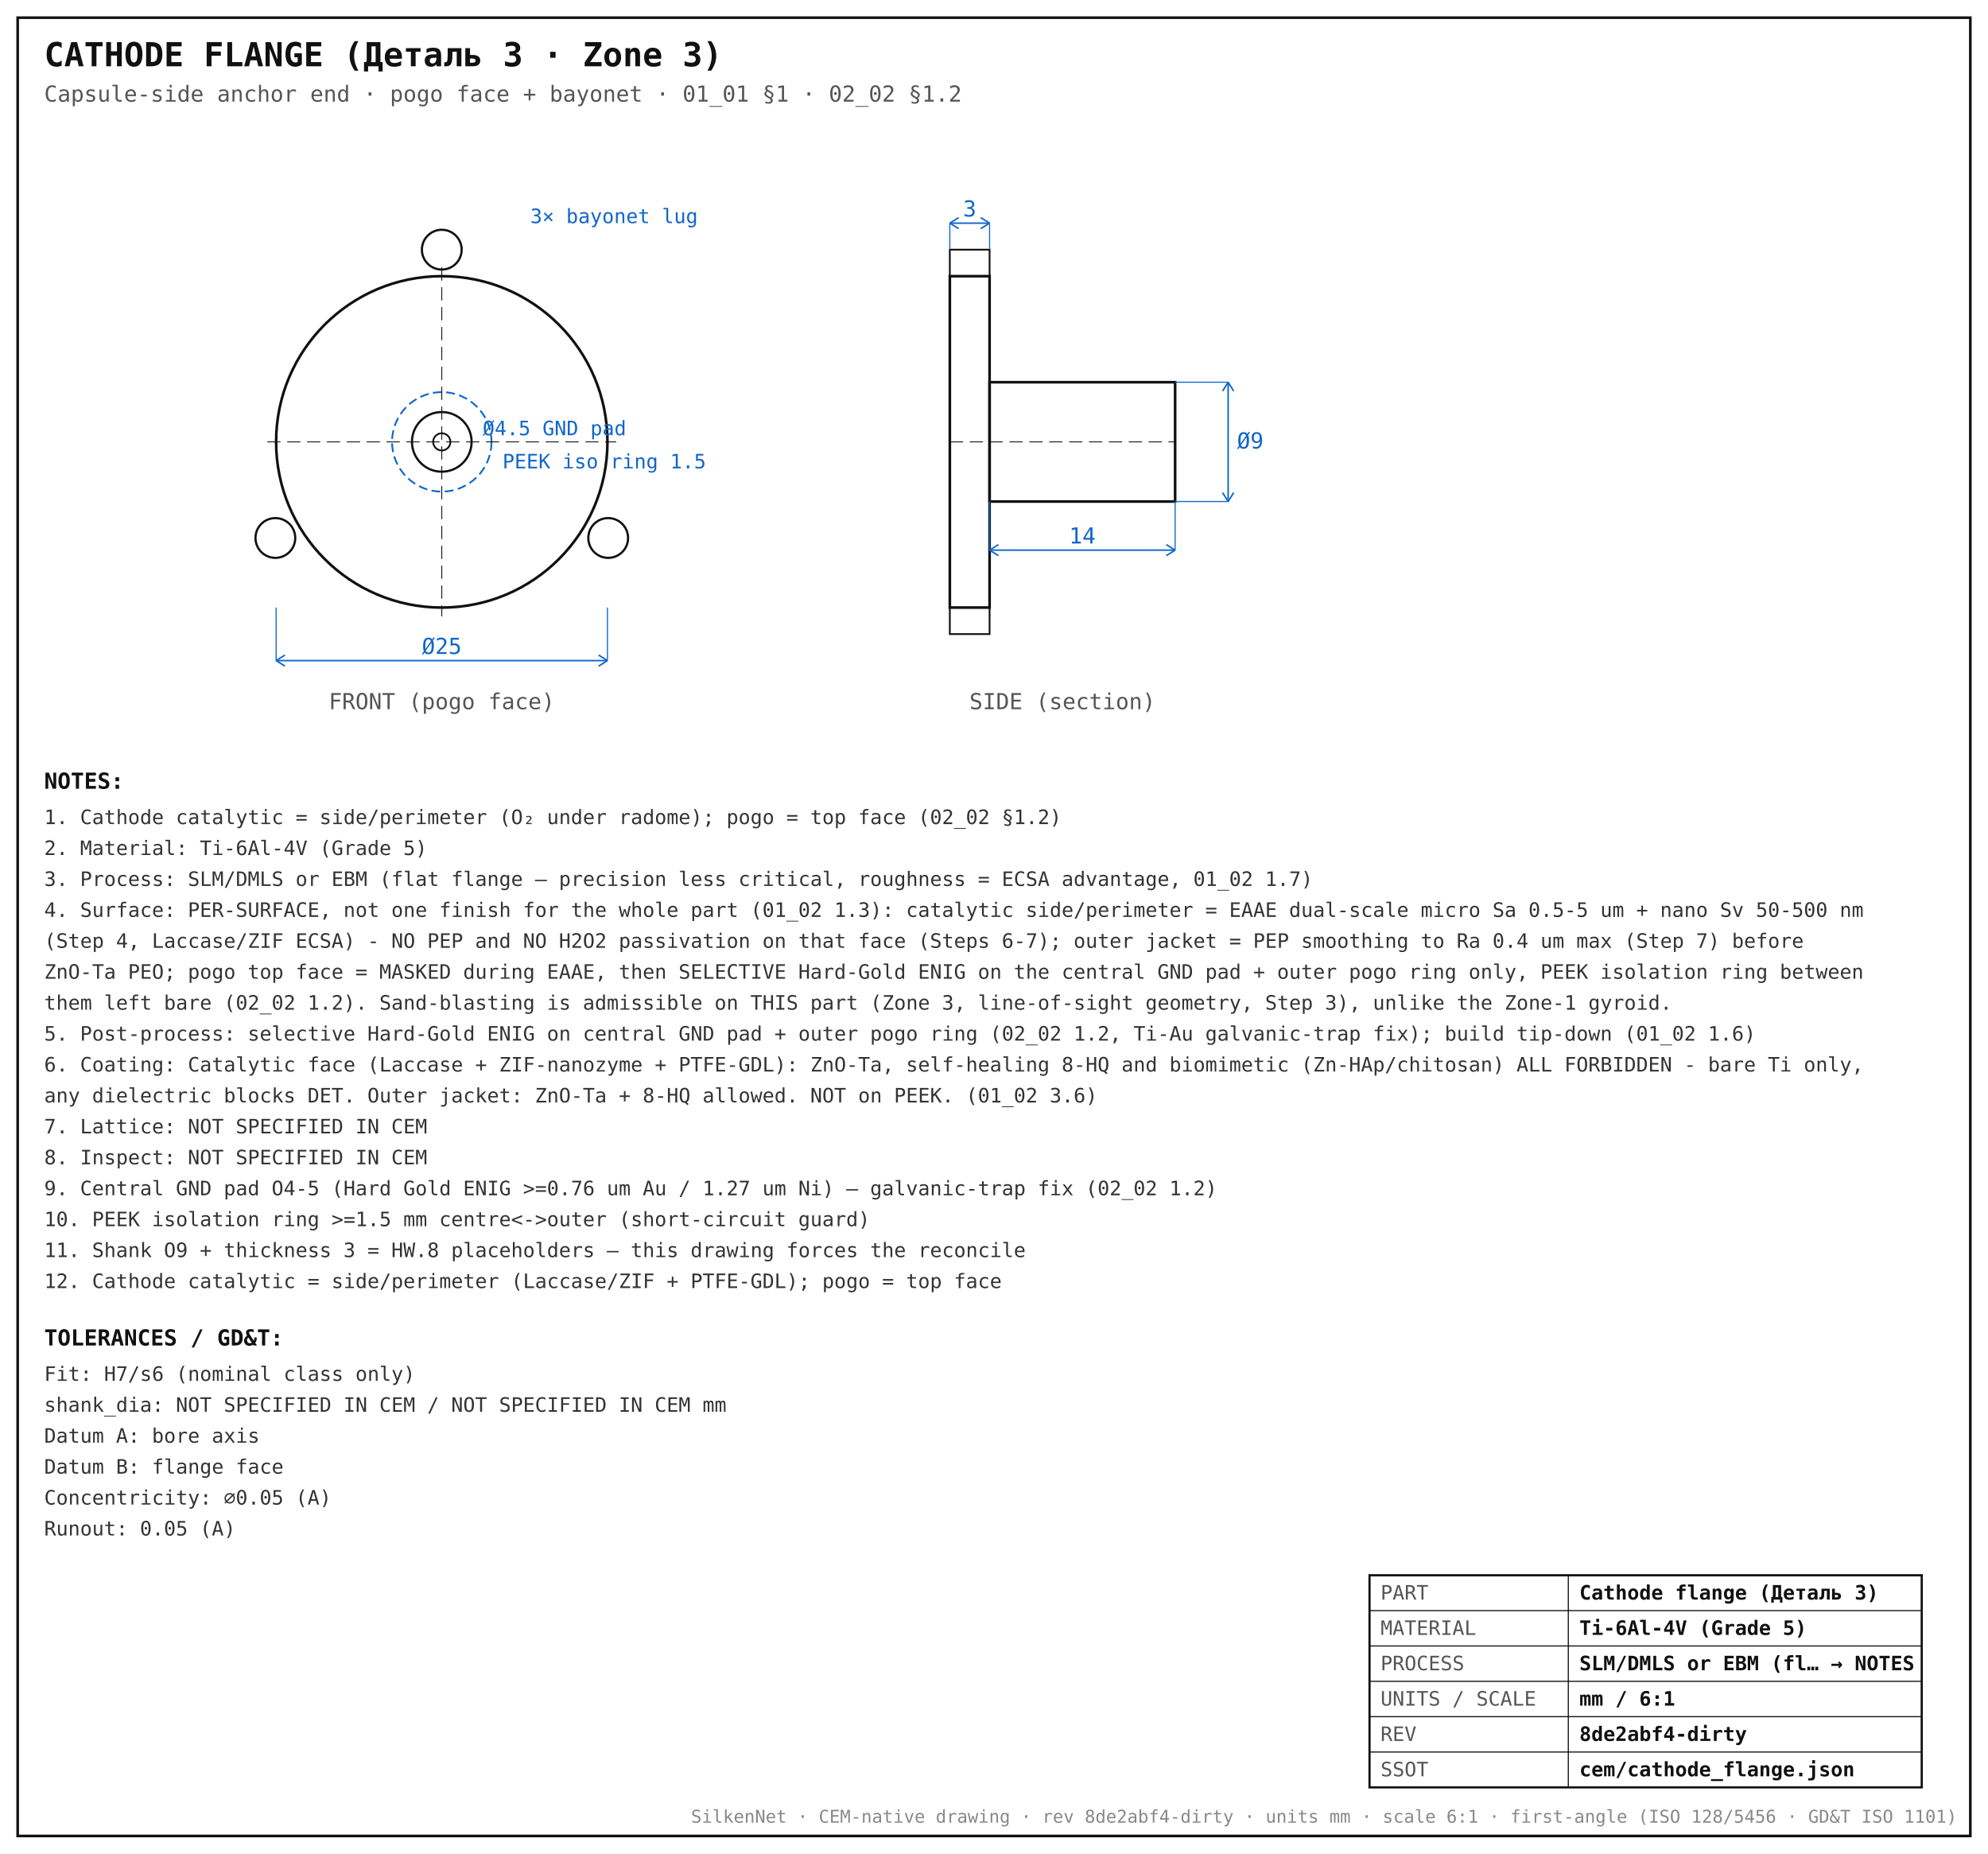
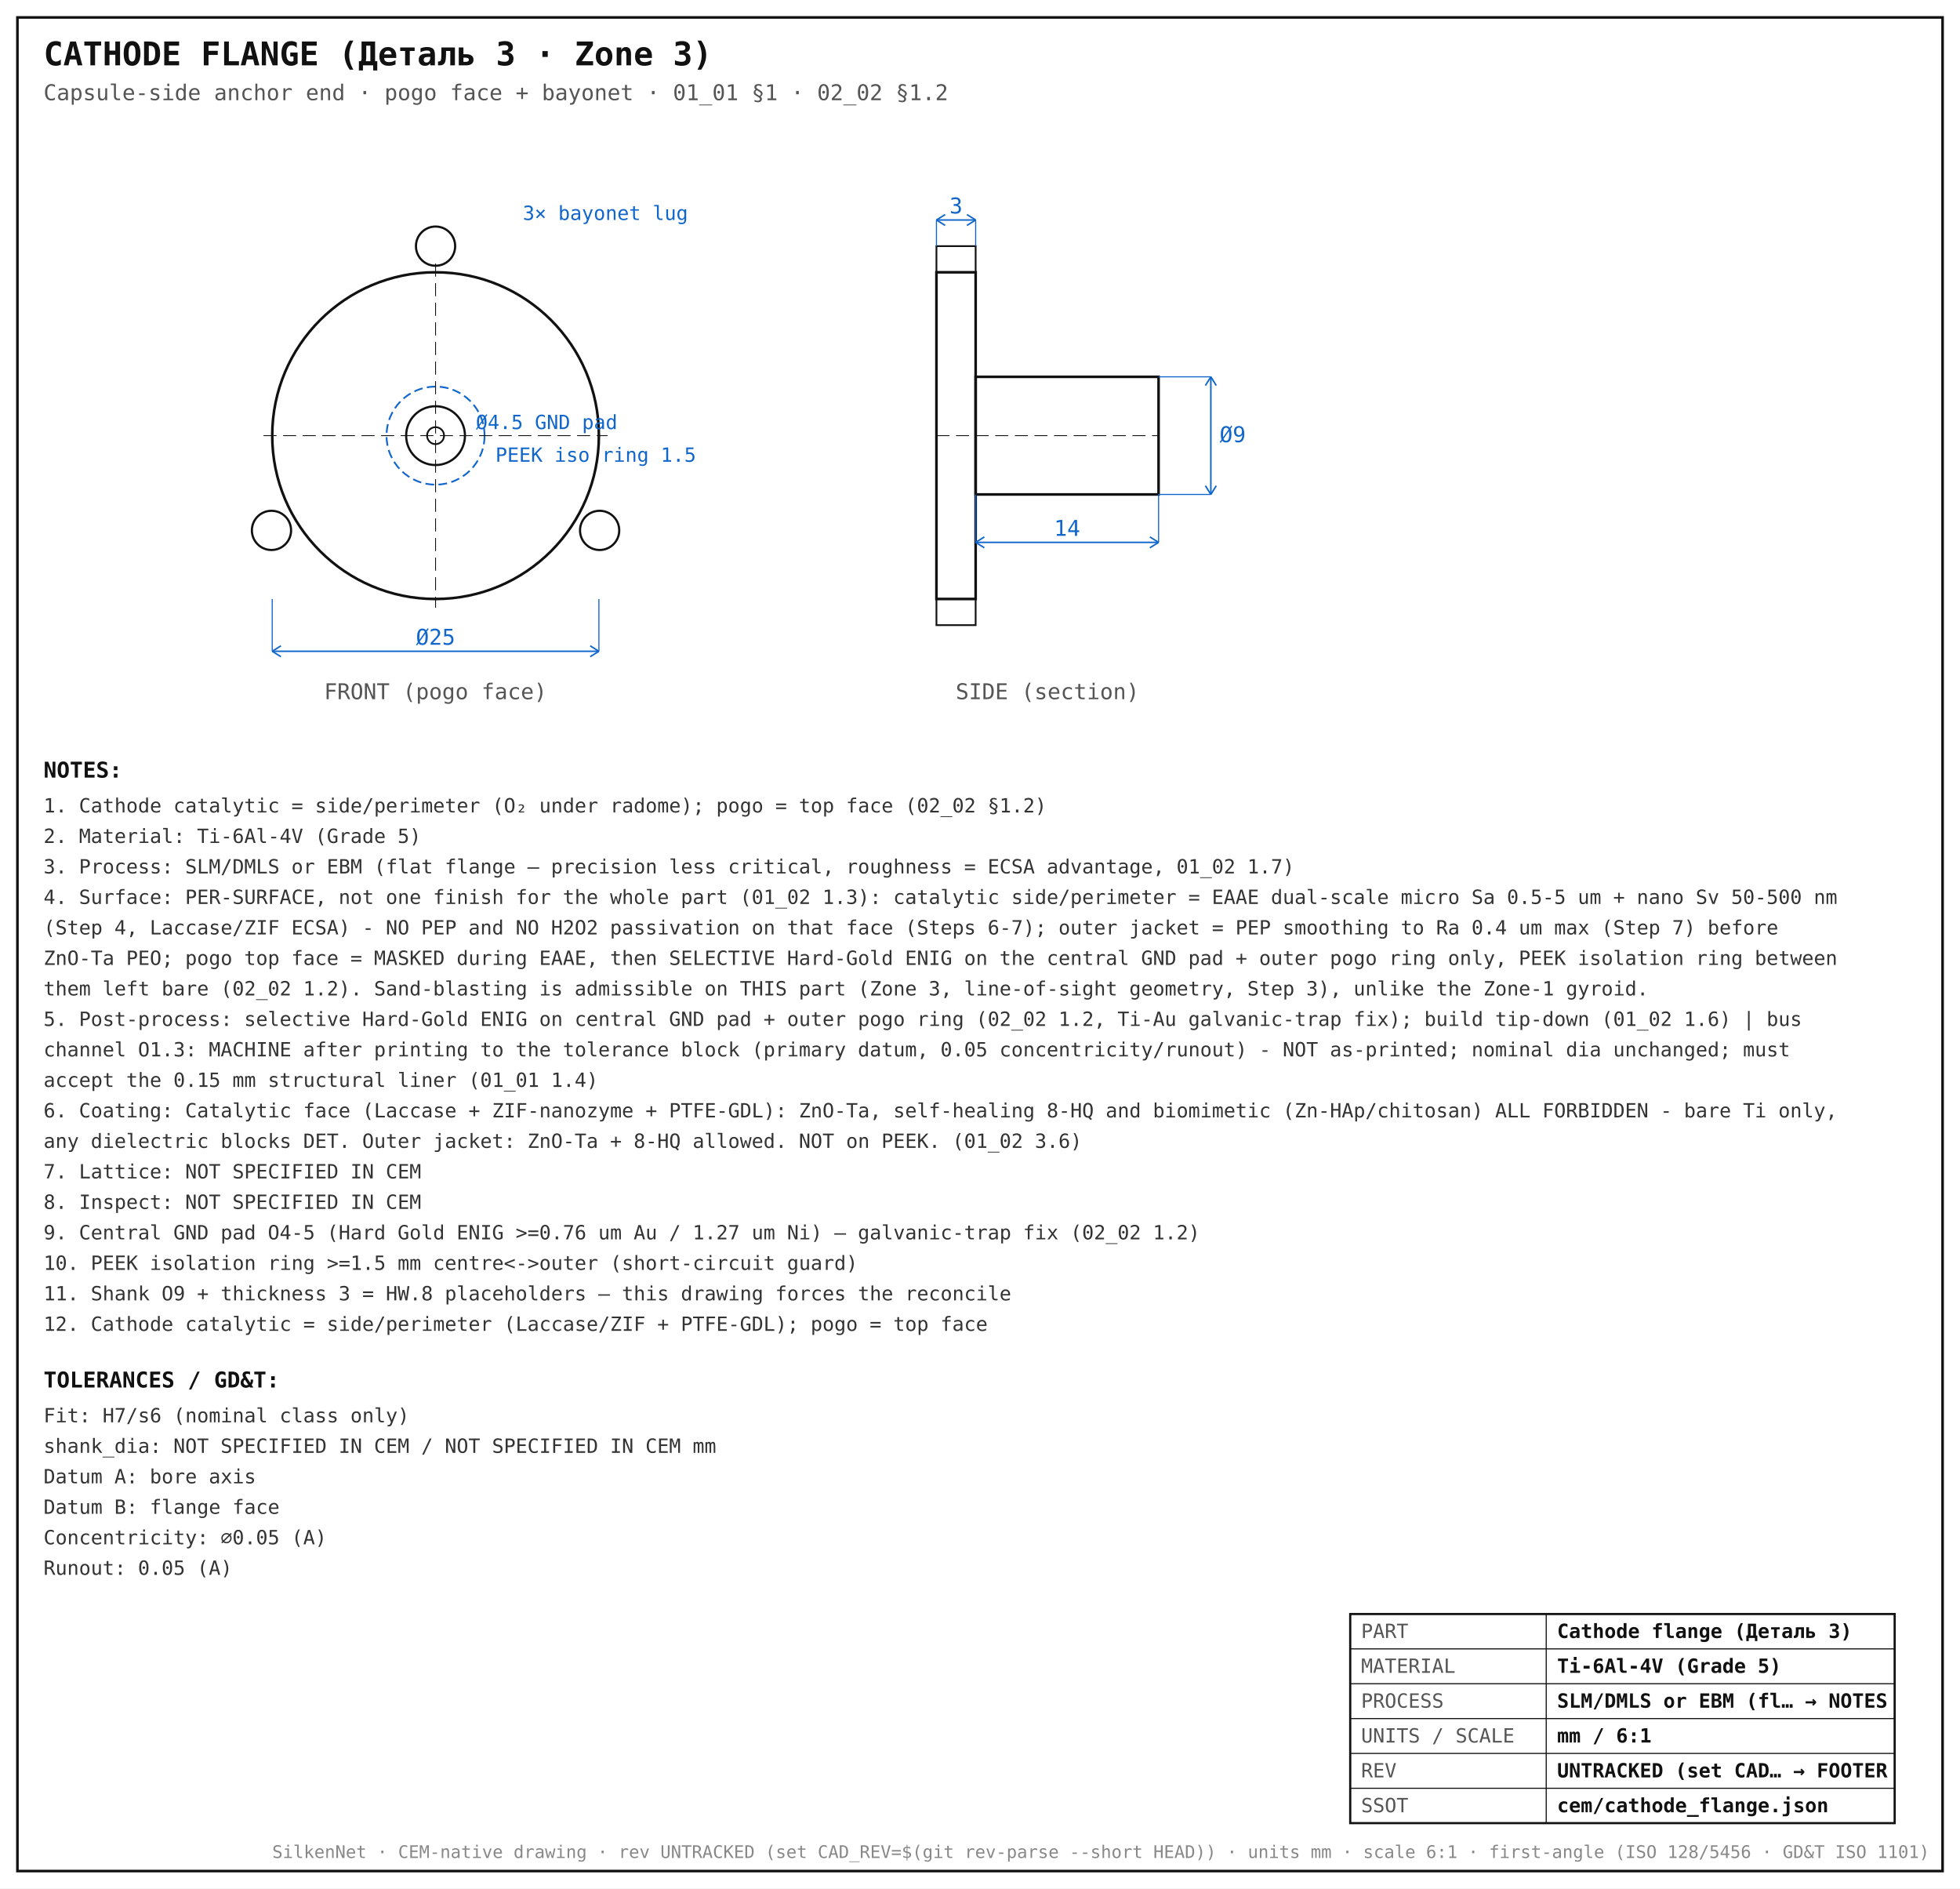
- <svg xmlns="http://www.w3.org/2000/svg" width="900" height="839" viewBox="0 0 900 839">
-   <rect x="0" y="0" width="900" height="839" fill="white" />
-   <rect x="8" y="8" width="884" height="823" fill="none" stroke="#111" stroke-width="1.2" />
+ <svg xmlns="http://www.w3.org/2000/svg" width="900" height="867" viewBox="0 0 900 867">
+   <rect x="0" y="0" width="900" height="867" fill="white" />
+   <rect x="8" y="8" width="884" height="851" fill="none" stroke="#111" stroke-width="1.2" />
  <text x="20" y="30" font-family="monospace" font-size="15" text-anchor="start" fill="#111" font-weight="bold">CATHODE FLANGE  (Деталь 3 · Zone 3)</text>
  <text x="20" y="46" font-family="monospace" font-size="10" text-anchor="start" fill="#555" font-weight="normal">Capsule-side anchor end · pogo face + bayonet · 01_01 §1 · 02_02 §1.2</text>
  <circle cx="200" cy="113" r="9" fill="none" stroke="#111" stroke-width="1" />
  <circle cx="275.34" cy="243.5" r="9" fill="none" stroke="#111" stroke-width="1" />
  <circle cx="124.66" cy="243.5" r="9" fill="none" stroke="#111" stroke-width="1" />
  <circle cx="200" cy="200" r="75" fill="none" stroke="#111" stroke-width="1.2" />
  <circle cx="200" cy="200" r="22.5" fill="none" stroke="#1166cc" stroke-width="0.8" stroke-dasharray="4 2" />
  <circle cx="200" cy="200" r="13.5" fill="none" stroke="#111" stroke-width="1" />
  <circle cx="200" cy="200" r="3.9" fill="none" stroke="#111" stroke-width="0.8" />
  <line x1="121" y1="200" x2="279" y2="200" stroke="#111" stroke-width="0.4" stroke-dasharray="6 3" />
  <line x1="200" y1="121" x2="200" y2="279" stroke="#111" stroke-width="0.4" stroke-dasharray="6 3" />
  <text x="200" y="321" font-family="monospace" font-size="10" text-anchor="middle" fill="#555" font-weight="normal">FRONT (pogo face)</text>
  <line x1="125" y1="275" x2="125" y2="299" stroke="#1166cc" stroke-width="0.5" />
  <line x1="275" y1="275" x2="275" y2="299" stroke="#1166cc" stroke-width="0.5" />
  <line x1="125" y1="299" x2="275" y2="299" stroke="#1166cc" stroke-width="0.7" />
  <line x1="125" y1="299" x2="129" y2="296.5" stroke="#1166cc" stroke-width="0.7" />
  <line x1="125" y1="299" x2="129" y2="301.5" stroke="#1166cc" stroke-width="0.7" />
  <line x1="275" y1="299" x2="271" y2="296.5" stroke="#1166cc" stroke-width="0.7" />
  <line x1="275" y1="299" x2="271" y2="301.5" stroke="#1166cc" stroke-width="0.7" />
  <text x="200" y="296" font-family="monospace" font-size="10" text-anchor="middle" fill="#1166cc" font-weight="normal">Ø25</text>
  <text x="218.5" y="197" font-family="monospace" font-size="9" text-anchor="start" fill="#1166cc" font-weight="normal">Ø4.5 GND pad</text>
  <text x="227.5" y="212" font-family="monospace" font-size="9" text-anchor="start" fill="#1166cc" font-weight="normal">PEEK iso ring 1.5</text>
  <text x="278" y="101" font-family="monospace" font-size="9" text-anchor="middle" fill="#1166cc" font-weight="normal">3× bayonet lug</text>
  <rect x="430" y="125" width="18" height="150" fill="none" stroke="#111" stroke-width="1.2" />
  <rect x="448" y="173" width="84" height="54" fill="none" stroke="#111" stroke-width="1.2" />
  <rect x="430" y="113" width="18" height="12" fill="none" stroke="#111" stroke-width="0.8" />
  <rect x="430" y="275" width="18" height="12" fill="none" stroke="#111" stroke-width="0.8" />
  <line x1="430" y1="200" x2="532" y2="200" stroke="#111" stroke-width="0.4" stroke-dasharray="6 3" />
  <text x="481" y="321" font-family="monospace" font-size="10" text-anchor="middle" fill="#555" font-weight="normal">SIDE (section)</text>
  <line x1="430" y1="113" x2="430" y2="101" stroke="#1166cc" stroke-width="0.5" />
  <line x1="448" y1="113" x2="448" y2="101" stroke="#1166cc" stroke-width="0.5" />
  <line x1="430" y1="101" x2="448" y2="101" stroke="#1166cc" stroke-width="0.7" />
  <line x1="430" y1="101" x2="434" y2="98.5" stroke="#1166cc" stroke-width="0.7" />
  <line x1="430" y1="101" x2="434" y2="103.5" stroke="#1166cc" stroke-width="0.7" />
  <line x1="448" y1="101" x2="444" y2="98.5" stroke="#1166cc" stroke-width="0.7" />
  <line x1="448" y1="101" x2="444" y2="103.5" stroke="#1166cc" stroke-width="0.7" />
  <text x="439" y="98" font-family="monospace" font-size="10" text-anchor="middle" fill="#1166cc" font-weight="normal">3</text>
  <line x1="448" y1="227" x2="448" y2="249" stroke="#1166cc" stroke-width="0.5" />
  <line x1="532" y1="227" x2="532" y2="249" stroke="#1166cc" stroke-width="0.5" />
  <line x1="448" y1="249" x2="532" y2="249" stroke="#1166cc" stroke-width="0.7" />
  <line x1="448" y1="249" x2="452" y2="246.5" stroke="#1166cc" stroke-width="0.7" />
  <line x1="448" y1="249" x2="452" y2="251.5" stroke="#1166cc" stroke-width="0.7" />
  <line x1="532" y1="249" x2="528" y2="246.5" stroke="#1166cc" stroke-width="0.7" />
  <line x1="532" y1="249" x2="528" y2="251.5" stroke="#1166cc" stroke-width="0.7" />
  <text x="490" y="246" font-family="monospace" font-size="10" text-anchor="middle" fill="#1166cc" font-weight="normal">14</text>
  <line x1="532" y1="173" x2="556" y2="173" stroke="#1166cc" stroke-width="0.5" />
  <line x1="532" y1="227" x2="556" y2="227" stroke="#1166cc" stroke-width="0.5" />
  <line x1="556" y1="173" x2="556" y2="227" stroke="#1166cc" stroke-width="0.7" />
  <line x1="556" y1="173" x2="553.5" y2="177" stroke="#1166cc" stroke-width="0.7" />
  <line x1="556" y1="173" x2="558.5" y2="177" stroke="#1166cc" stroke-width="0.7" />
  <line x1="556" y1="227" x2="553.5" y2="223" stroke="#1166cc" stroke-width="0.7" />
  <line x1="556" y1="227" x2="558.5" y2="223" stroke="#1166cc" stroke-width="0.7" />
  <text x="560" y="203" font-family="monospace" font-size="10" text-anchor="start" fill="#1166cc" font-weight="normal">Ø9</text>
  <text x="20" y="357" font-family="monospace" font-size="10" text-anchor="start" fill="#111" font-weight="bold">NOTES:</text>
  <text x="20" y="373" font-family="monospace" font-size="9" text-anchor="start" fill="#333" font-weight="normal">1. Cathode catalytic = side/perimeter (O₂ under radome); pogo = top face (02_02 §1.2)</text>
  <text x="20" y="387" font-family="monospace" font-size="9" text-anchor="start" fill="#333" font-weight="normal">2. Material: Ti-6Al-4V (Grade 5)</text>
  <text x="20" y="401" font-family="monospace" font-size="9" text-anchor="start" fill="#333" font-weight="normal">3. Process: SLM/DMLS or EBM (flat flange — precision less critical, roughness = ECSA advantage, 01_02 1.7)</text>
  <text x="20" y="415" font-family="monospace" font-size="9" text-anchor="start" fill="#333" font-weight="normal">4. Surface: PER-SURFACE, not one finish for the whole part (01_02 1.3): catalytic side/perimeter = EAAE dual-scale micro Sa 0.5-5 um + nano Sv 50-500 nm</text>
  <text x="20" y="429" font-family="monospace" font-size="9" text-anchor="start" fill="#333" font-weight="normal">   (Step 4, Laccase/ZIF ECSA) - NO PEP and NO H2O2 passivation on that face (Steps 6-7); outer jacket = PEP smoothing to Ra 0.4 um max (Step 7) before</text>
  <text x="20" y="443" font-family="monospace" font-size="9" text-anchor="start" fill="#333" font-weight="normal">   ZnO-Ta PEO; pogo top face = MASKED during EAAE, then SELECTIVE Hard-Gold ENIG on the central GND pad + outer pogo ring only, PEEK isolation ring between</text>
  <text x="20" y="457" font-family="monospace" font-size="9" text-anchor="start" fill="#333" font-weight="normal">   them left bare (02_02 1.2). Sand-blasting is admissible on THIS part (Zone 3, line-of-sight geometry, Step 3), unlike the Zone-1 gyroid.</text>
-   <text x="20" y="471" font-family="monospace" font-size="9" text-anchor="start" fill="#333" font-weight="normal">5. Post-process: selective Hard-Gold ENIG on central GND pad + outer pogo ring (02_02 1.2, Ti-Au galvanic-trap fix); build tip-down (01_02 1.6)</text>
-   <text x="20" y="485" font-family="monospace" font-size="9" text-anchor="start" fill="#333" font-weight="normal">6. Coating: Catalytic face (Laccase + ZIF-nanozyme + PTFE-GDL): ZnO-Ta, self-healing 8-HQ and biomimetic (Zn-HAp/chitosan) ALL FORBIDDEN - bare Ti only,</text>
-   <text x="20" y="499" font-family="monospace" font-size="9" text-anchor="start" fill="#333" font-weight="normal">   any dielectric blocks DET. Outer jacket: ZnO-Ta + 8-HQ allowed. NOT on PEEK. (01_02 3.6)</text>
-   <text x="20" y="513" font-family="monospace" font-size="9" text-anchor="start" fill="#333" font-weight="normal">7. Lattice: NOT SPECIFIED IN CEM</text>
-   <text x="20" y="527" font-family="monospace" font-size="9" text-anchor="start" fill="#333" font-weight="normal">8. Inspect: NOT SPECIFIED IN CEM</text>
-   <text x="20" y="541" font-family="monospace" font-size="9" text-anchor="start" fill="#333" font-weight="normal">9. Central GND pad O4-5 (Hard Gold ENIG &gt;=0.76 um Au / 1.27 um Ni) — galvanic-trap fix (02_02 1.2)</text>
-   <text x="20" y="555" font-family="monospace" font-size="9" text-anchor="start" fill="#333" font-weight="normal">10. PEEK isolation ring &gt;=1.5 mm centre&lt;-&gt;outer (short-circuit guard)</text>
-   <text x="20" y="569" font-family="monospace" font-size="9" text-anchor="start" fill="#333" font-weight="normal">11. Shank O9 + thickness 3 = HW.8 placeholders — this drawing forces the reconcile</text>
-   <text x="20" y="583" font-family="monospace" font-size="9" text-anchor="start" fill="#333" font-weight="normal">12. Cathode catalytic = side/perimeter (Laccase/ZIF + PTFE-GDL); pogo = top face</text>
-   <text x="20" y="609" font-family="monospace" font-size="10" text-anchor="start" fill="#111" font-weight="bold">TOLERANCES / GD&amp;T:</text>
-   <text x="20" y="625" font-family="monospace" font-size="9" text-anchor="start" fill="#333" font-weight="normal">Fit: H7/s6 (nominal class only)</text>
-   <text x="20" y="639" font-family="monospace" font-size="9" text-anchor="start" fill="#333" font-weight="normal">shank_dia: NOT SPECIFIED IN CEM / NOT SPECIFIED IN CEM mm</text>
-   <text x="20" y="653" font-family="monospace" font-size="9" text-anchor="start" fill="#333" font-weight="normal">Datum A: bore axis</text>
-   <text x="20" y="667" font-family="monospace" font-size="9" text-anchor="start" fill="#333" font-weight="normal">Datum B: flange face</text>
-   <text x="20" y="681" font-family="monospace" font-size="9" text-anchor="start" fill="#333" font-weight="normal">Concentricity: ⌀0.05 (A)</text>
-   <text x="20" y="695" font-family="monospace" font-size="9" text-anchor="start" fill="#333" font-weight="normal">Runout: 0.05 (A)</text>
-   <rect x="620" y="713" width="250" height="96" fill="none" stroke="#111" stroke-width="1" />
-   <line x1="710" y1="713" x2="710" y2="729" stroke="#111" stroke-width="0.5" />
-   <text x="625" y="724" font-family="monospace" font-size="9" text-anchor="start" fill="#555" font-weight="normal">PART</text>
-   <text x="715" y="724" font-family="monospace" font-size="9" text-anchor="start" fill="#111" font-weight="bold">Cathode flange (Деталь 3)</text>
-   <line x1="620" y1="729" x2="870" y2="729" stroke="#111" stroke-width="0.5" />
-   <line x1="710" y1="729" x2="710" y2="745" stroke="#111" stroke-width="0.5" />
-   <text x="625" y="740" font-family="monospace" font-size="9" text-anchor="start" fill="#555" font-weight="normal">MATERIAL</text>
-   <text x="715" y="740" font-family="monospace" font-size="9" text-anchor="start" fill="#111" font-weight="bold">Ti-6Al-4V (Grade 5)</text>
-   <line x1="620" y1="745" x2="870" y2="745" stroke="#111" stroke-width="0.5" />
-   <line x1="710" y1="745" x2="710" y2="761" stroke="#111" stroke-width="0.5" />
-   <text x="625" y="756" font-family="monospace" font-size="9" text-anchor="start" fill="#555" font-weight="normal">PROCESS</text>
-   <text x="715" y="756" font-family="monospace" font-size="9" text-anchor="start" fill="#111" font-weight="bold">SLM/DMLS or EBM (fl… → NOTES</text>
-   <line x1="620" y1="761" x2="870" y2="761" stroke="#111" stroke-width="0.5" />
-   <line x1="710" y1="761" x2="710" y2="777" stroke="#111" stroke-width="0.5" />
-   <text x="625" y="772" font-family="monospace" font-size="9" text-anchor="start" fill="#555" font-weight="normal">UNITS / SCALE</text>
-   <text x="715" y="772" font-family="monospace" font-size="9" text-anchor="start" fill="#111" font-weight="bold">mm / 6:1</text>
-   <line x1="620" y1="777" x2="870" y2="777" stroke="#111" stroke-width="0.5" />
-   <line x1="710" y1="777" x2="710" y2="793" stroke="#111" stroke-width="0.5" />
-   <text x="625" y="788" font-family="monospace" font-size="9" text-anchor="start" fill="#555" font-weight="normal">REV</text>
-   <text x="715" y="788" font-family="monospace" font-size="9" text-anchor="start" fill="#111" font-weight="bold">8de2abf4-dirty</text>
-   <line x1="620" y1="793" x2="870" y2="793" stroke="#111" stroke-width="0.5" />
-   <line x1="710" y1="793" x2="710" y2="809" stroke="#111" stroke-width="0.5" />
-   <text x="625" y="804" font-family="monospace" font-size="9" text-anchor="start" fill="#555" font-weight="normal">SSOT</text>
-   <text x="715" y="804" font-family="monospace" font-size="9" text-anchor="start" fill="#111" font-weight="bold">cem/cathode_flange.json</text>
-   <text x="886" y="825" font-family="monospace" font-size="8" text-anchor="end" fill="#888" font-weight="normal">SilkenNet · CEM-native drawing · rev 8de2abf4-dirty · units mm · scale 6:1 · first-angle (ISO 128/5456 · GD&amp;T ISO 1101)</text>
+   <text x="20" y="471" font-family="monospace" font-size="9" text-anchor="start" fill="#333" font-weight="normal">5. Post-process: selective Hard-Gold ENIG on central GND pad + outer pogo ring (02_02 1.2, Ti-Au galvanic-trap fix); build tip-down (01_02 1.6) | bus</text>
+   <text x="20" y="485" font-family="monospace" font-size="9" text-anchor="start" fill="#333" font-weight="normal">   channel O1.3: MACHINE after printing to the tolerance block (primary datum, 0.05 concentricity/runout) - NOT as-printed; nominal dia unchanged; must</text>
+   <text x="20" y="499" font-family="monospace" font-size="9" text-anchor="start" fill="#333" font-weight="normal">   accept the 0.15 mm structural liner (01_01 1.4)</text>
+   <text x="20" y="513" font-family="monospace" font-size="9" text-anchor="start" fill="#333" font-weight="normal">6. Coating: Catalytic face (Laccase + ZIF-nanozyme + PTFE-GDL): ZnO-Ta, self-healing 8-HQ and biomimetic (Zn-HAp/chitosan) ALL FORBIDDEN - bare Ti only,</text>
+   <text x="20" y="527" font-family="monospace" font-size="9" text-anchor="start" fill="#333" font-weight="normal">   any dielectric blocks DET. Outer jacket: ZnO-Ta + 8-HQ allowed. NOT on PEEK. (01_02 3.6)</text>
+   <text x="20" y="541" font-family="monospace" font-size="9" text-anchor="start" fill="#333" font-weight="normal">7. Lattice: NOT SPECIFIED IN CEM</text>
+   <text x="20" y="555" font-family="monospace" font-size="9" text-anchor="start" fill="#333" font-weight="normal">8. Inspect: NOT SPECIFIED IN CEM</text>
+   <text x="20" y="569" font-family="monospace" font-size="9" text-anchor="start" fill="#333" font-weight="normal">9. Central GND pad O4-5 (Hard Gold ENIG &gt;=0.76 um Au / 1.27 um Ni) — galvanic-trap fix (02_02 1.2)</text>
+   <text x="20" y="583" font-family="monospace" font-size="9" text-anchor="start" fill="#333" font-weight="normal">10. PEEK isolation ring &gt;=1.5 mm centre&lt;-&gt;outer (short-circuit guard)</text>
+   <text x="20" y="597" font-family="monospace" font-size="9" text-anchor="start" fill="#333" font-weight="normal">11. Shank O9 + thickness 3 = HW.8 placeholders — this drawing forces the reconcile</text>
+   <text x="20" y="611" font-family="monospace" font-size="9" text-anchor="start" fill="#333" font-weight="normal">12. Cathode catalytic = side/perimeter (Laccase/ZIF + PTFE-GDL); pogo = top face</text>
+   <text x="20" y="637" font-family="monospace" font-size="10" text-anchor="start" fill="#111" font-weight="bold">TOLERANCES / GD&amp;T:</text>
+   <text x="20" y="653" font-family="monospace" font-size="9" text-anchor="start" fill="#333" font-weight="normal">Fit: H7/s6 (nominal class only)</text>
+   <text x="20" y="667" font-family="monospace" font-size="9" text-anchor="start" fill="#333" font-weight="normal">shank_dia: NOT SPECIFIED IN CEM / NOT SPECIFIED IN CEM mm</text>
+   <text x="20" y="681" font-family="monospace" font-size="9" text-anchor="start" fill="#333" font-weight="normal">Datum A: bore axis</text>
+   <text x="20" y="695" font-family="monospace" font-size="9" text-anchor="start" fill="#333" font-weight="normal">Datum B: flange face</text>
+   <text x="20" y="709" font-family="monospace" font-size="9" text-anchor="start" fill="#333" font-weight="normal">Concentricity: ⌀0.05 (A)</text>
+   <text x="20" y="723" font-family="monospace" font-size="9" text-anchor="start" fill="#333" font-weight="normal">Runout: 0.05 (A)</text>
+   <rect x="620" y="741" width="250" height="96" fill="none" stroke="#111" stroke-width="1" />
+   <line x1="710" y1="741" x2="710" y2="757" stroke="#111" stroke-width="0.5" />
+   <text x="625" y="752" font-family="monospace" font-size="9" text-anchor="start" fill="#555" font-weight="normal">PART</text>
+   <text x="715" y="752" font-family="monospace" font-size="9" text-anchor="start" fill="#111" font-weight="bold">Cathode flange (Деталь 3)</text>
+   <line x1="620" y1="757" x2="870" y2="757" stroke="#111" stroke-width="0.5" />
+   <line x1="710" y1="757" x2="710" y2="773" stroke="#111" stroke-width="0.5" />
+   <text x="625" y="768" font-family="monospace" font-size="9" text-anchor="start" fill="#555" font-weight="normal">MATERIAL</text>
+   <text x="715" y="768" font-family="monospace" font-size="9" text-anchor="start" fill="#111" font-weight="bold">Ti-6Al-4V (Grade 5)</text>
+   <line x1="620" y1="773" x2="870" y2="773" stroke="#111" stroke-width="0.5" />
+   <line x1="710" y1="773" x2="710" y2="789" stroke="#111" stroke-width="0.5" />
+   <text x="625" y="784" font-family="monospace" font-size="9" text-anchor="start" fill="#555" font-weight="normal">PROCESS</text>
+   <text x="715" y="784" font-family="monospace" font-size="9" text-anchor="start" fill="#111" font-weight="bold">SLM/DMLS or EBM (fl… → NOTES</text>
+   <line x1="620" y1="789" x2="870" y2="789" stroke="#111" stroke-width="0.5" />
+   <line x1="710" y1="789" x2="710" y2="805" stroke="#111" stroke-width="0.5" />
+   <text x="625" y="800" font-family="monospace" font-size="9" text-anchor="start" fill="#555" font-weight="normal">UNITS / SCALE</text>
+   <text x="715" y="800" font-family="monospace" font-size="9" text-anchor="start" fill="#111" font-weight="bold">mm / 6:1</text>
+   <line x1="620" y1="805" x2="870" y2="805" stroke="#111" stroke-width="0.5" />
+   <line x1="710" y1="805" x2="710" y2="821" stroke="#111" stroke-width="0.5" />
+   <text x="625" y="816" font-family="monospace" font-size="9" text-anchor="start" fill="#555" font-weight="normal">REV</text>
+   <text x="715" y="816" font-family="monospace" font-size="9" text-anchor="start" fill="#111" font-weight="bold">UNTRACKED (set CAD… → FOOTER</text>
+   <line x1="620" y1="821" x2="870" y2="821" stroke="#111" stroke-width="0.5" />
+   <line x1="710" y1="821" x2="710" y2="837" stroke="#111" stroke-width="0.5" />
+   <text x="625" y="832" font-family="monospace" font-size="9" text-anchor="start" fill="#555" font-weight="normal">SSOT</text>
+   <text x="715" y="832" font-family="monospace" font-size="9" text-anchor="start" fill="#111" font-weight="bold">cem/cathode_flange.json</text>
+   <text x="886" y="853" font-family="monospace" font-size="8" text-anchor="end" fill="#888" font-weight="normal">SilkenNet · CEM-native drawing · rev UNTRACKED (set CAD_REV=$(git rev-parse --short HEAD)) · units mm · scale 6:1 · first-angle (ISO 128/5456 · GD&amp;T ISO 1101)</text>
</svg>
